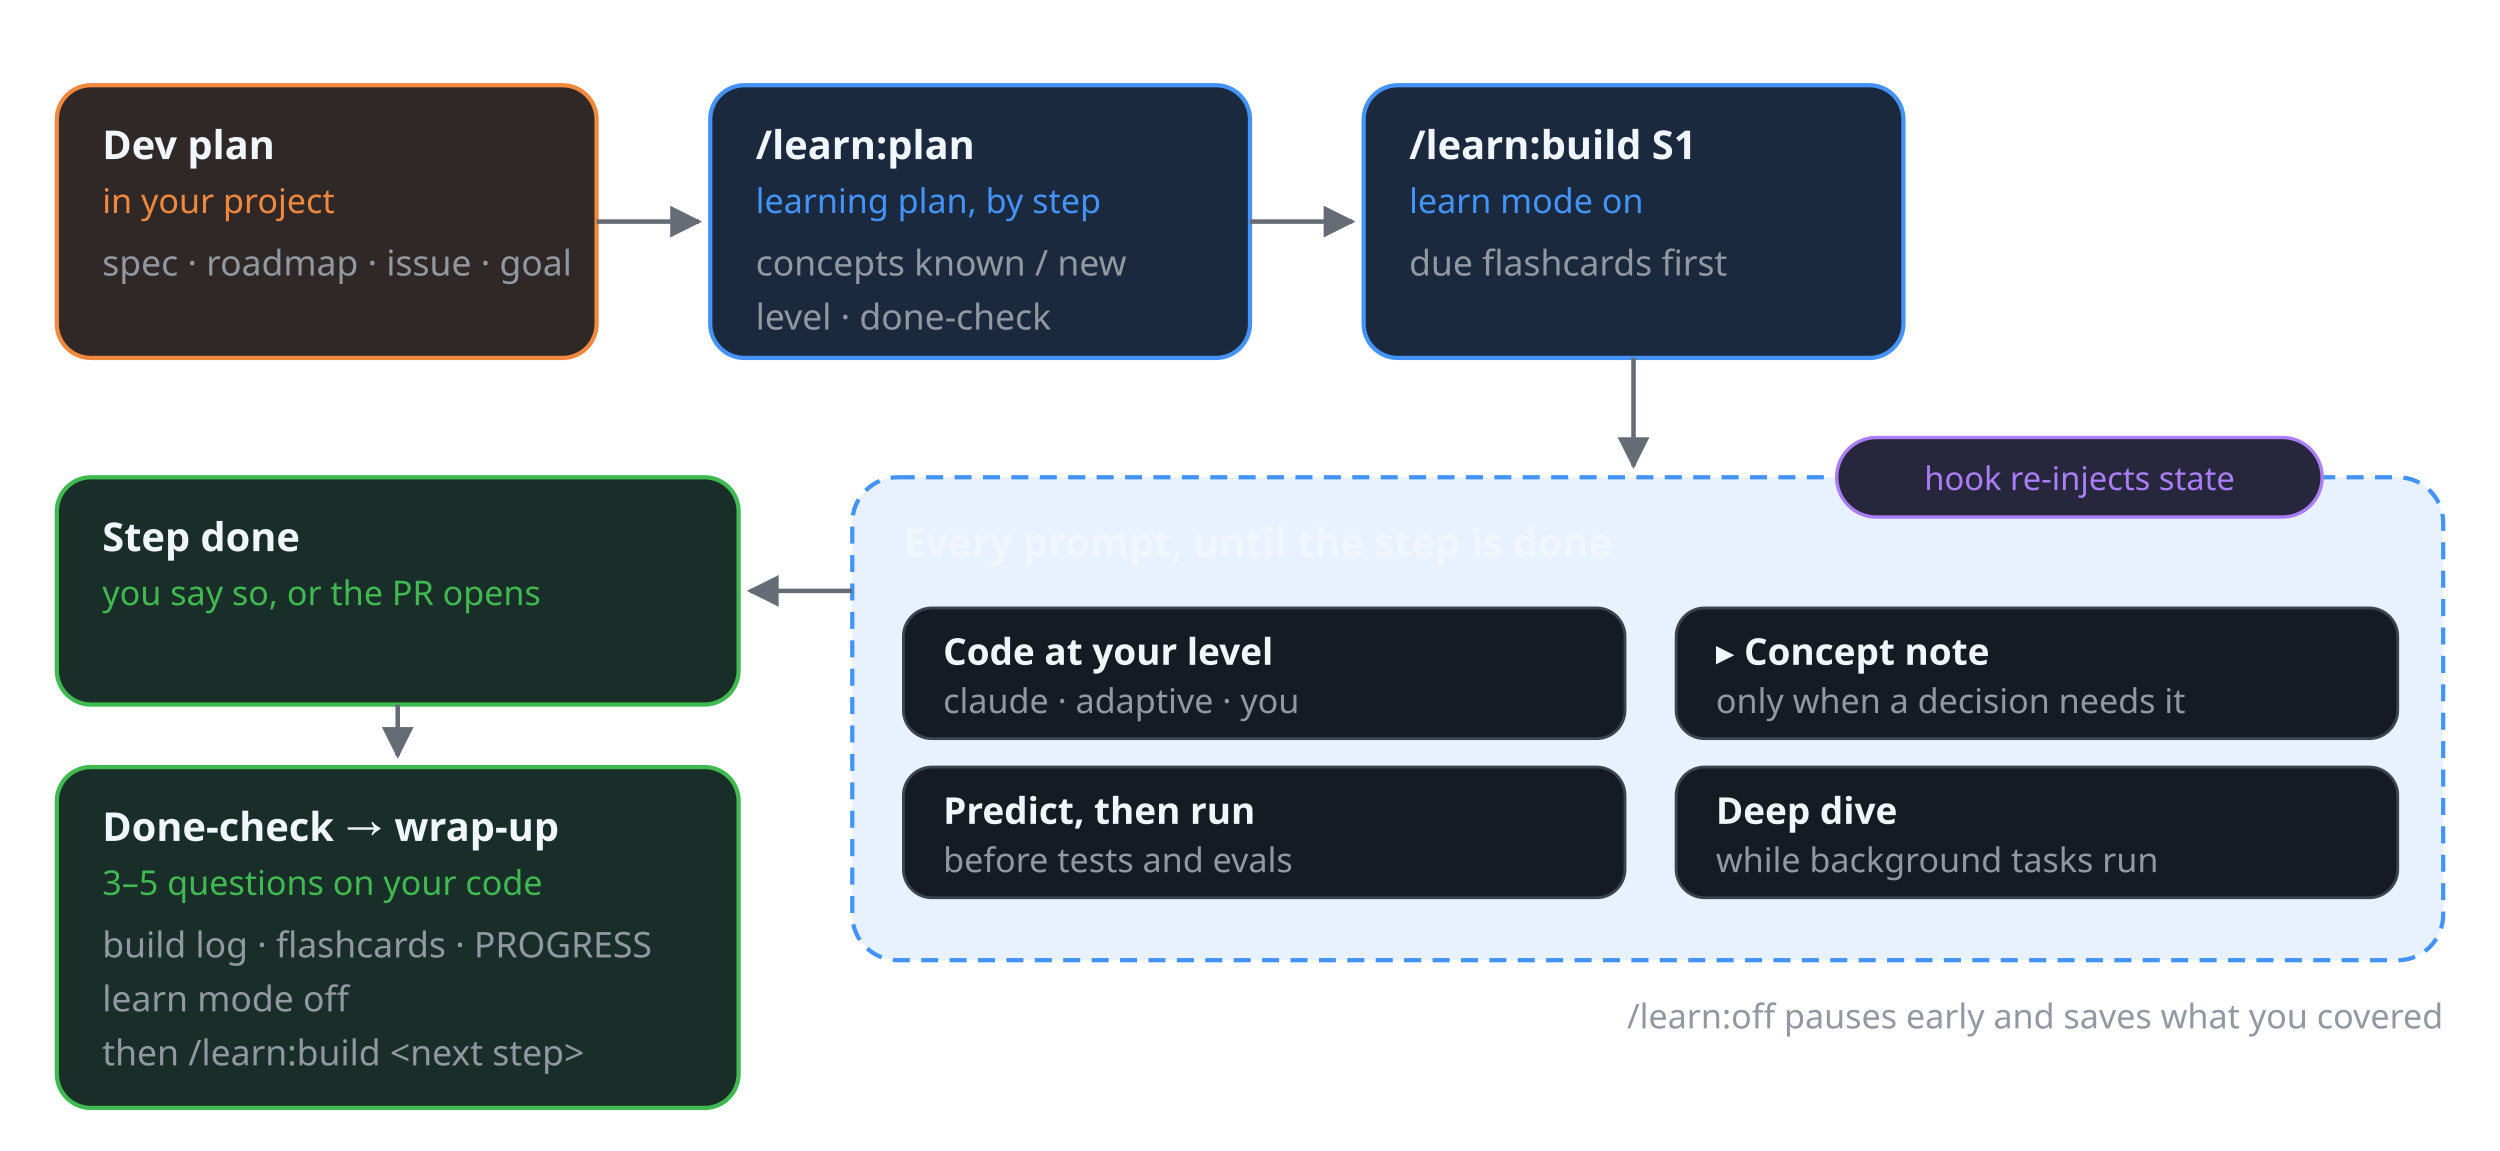
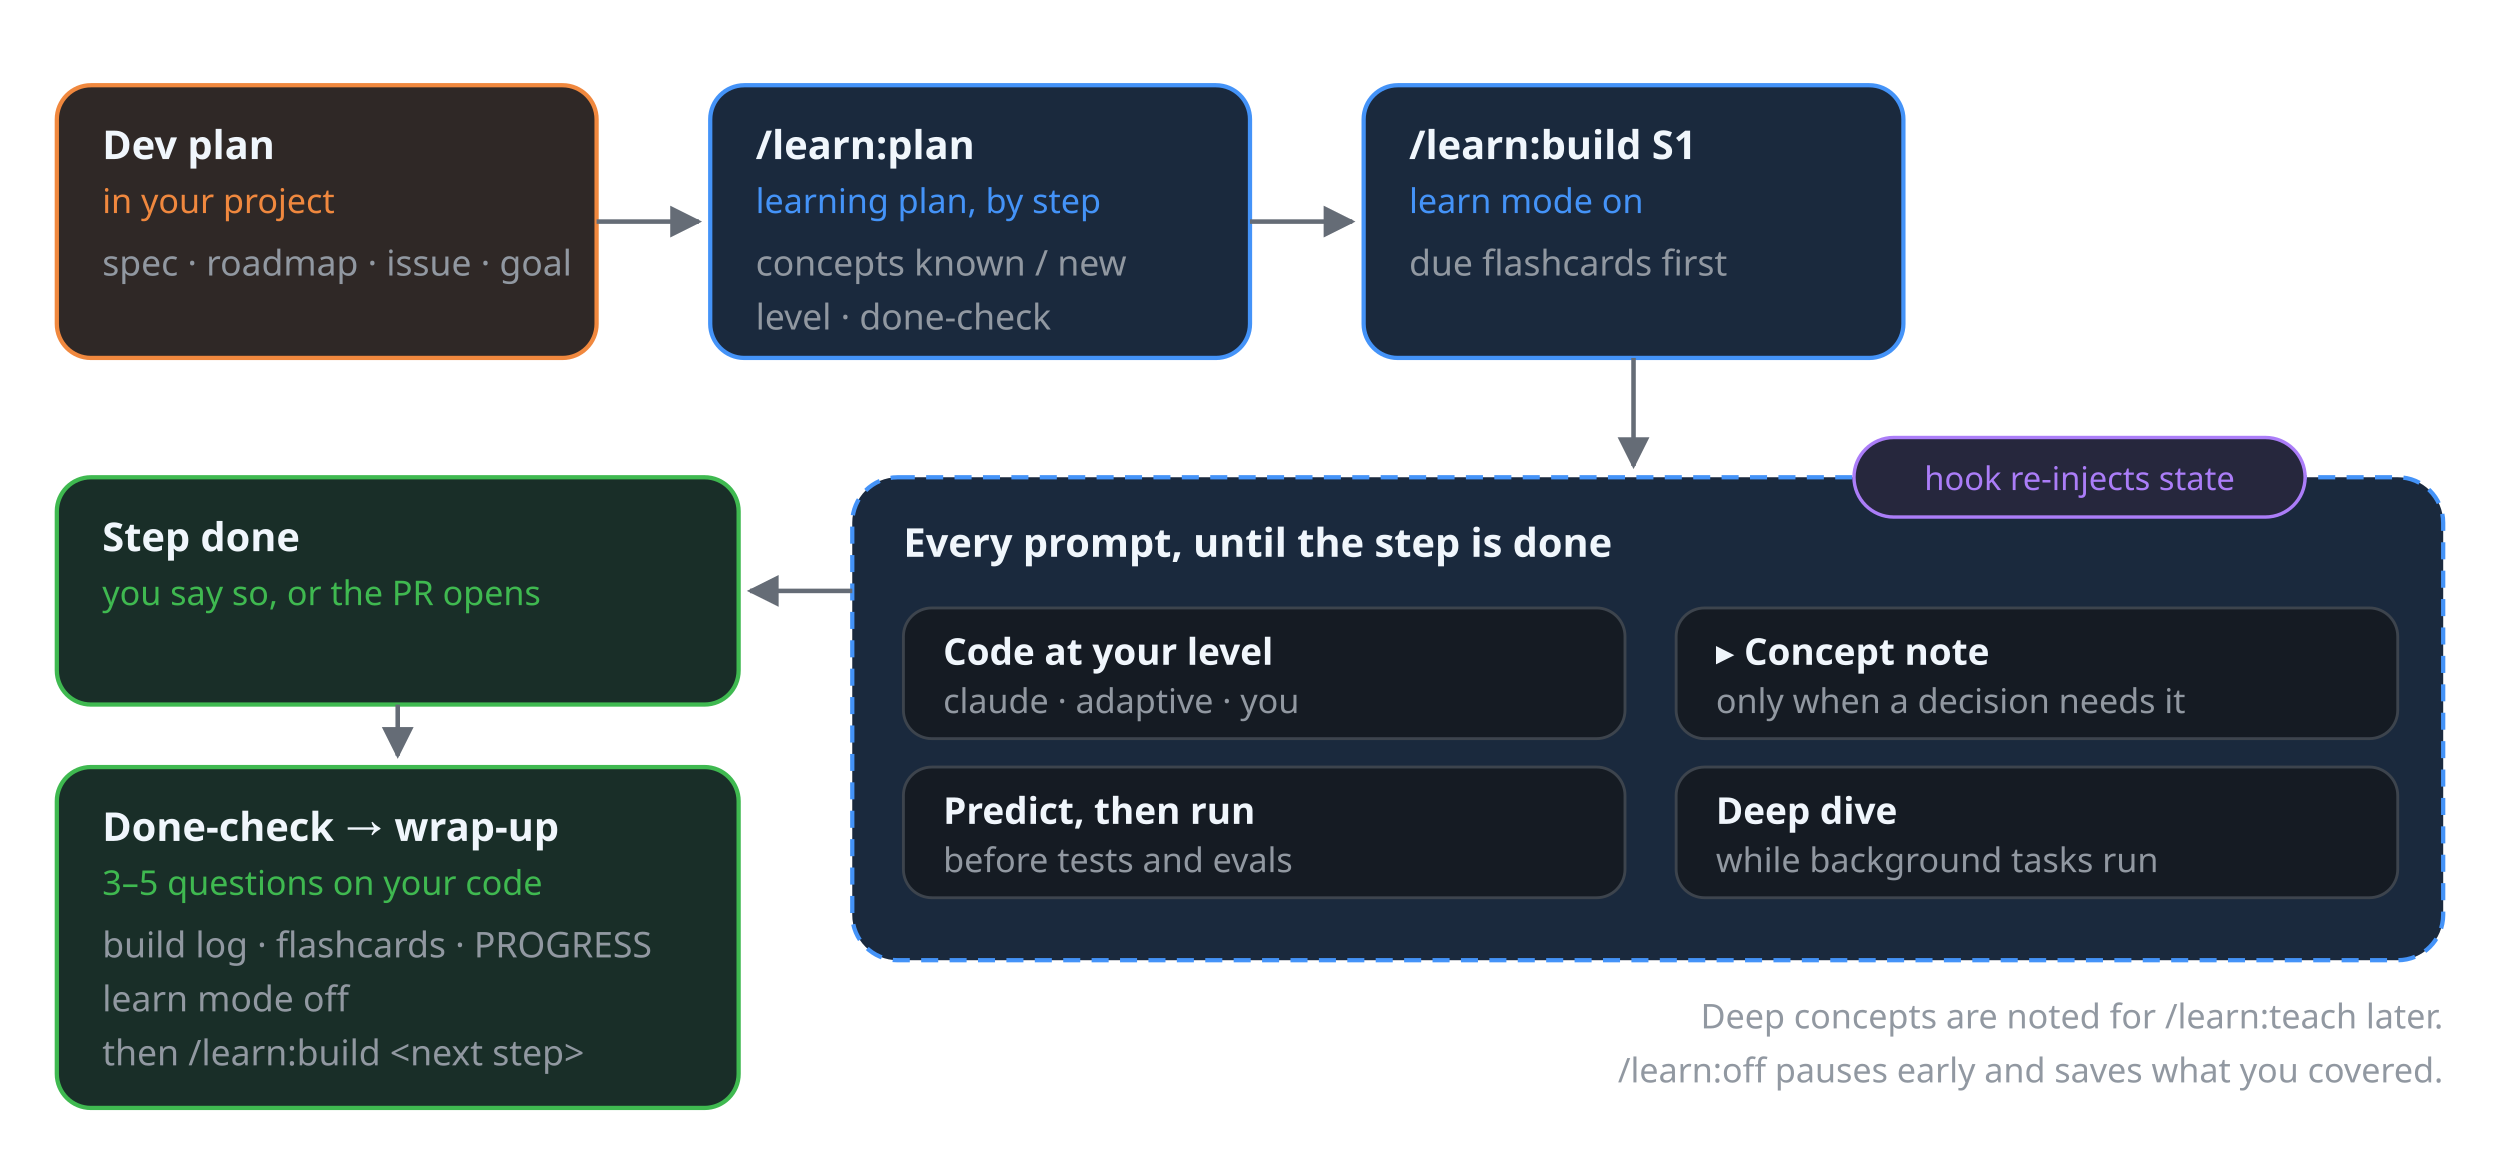
<svg xmlns="http://www.w3.org/2000/svg" width="880" height="405" viewBox="0 0 880 405" role="img" aria-labelledby="t d">
  <defs>
    <marker id="m-line" viewBox="0 0 10 10" refX="9" refY="5" markerWidth="7" markerHeight="7" orient="auto-start-reverse">
      <path d="M0,0 L10,5 L0,10 z" fill="#656c76" />
    </marker>
    <marker id="m-purple" viewBox="0 0 10 10" refX="9" refY="5" markerWidth="7" markerHeight="7" orient="auto-start-reverse">
      <path d="M0,0 L10,5 L0,10 z" fill="#ab7df8" />
    </marker>
    <marker id="m-green" viewBox="0 0 10 10" refX="9" refY="5" markerWidth="7" markerHeight="7" orient="auto-start-reverse">
      <path d="M0,0 L10,5 L0,10 z" fill="#3fb950" />
    </marker>
    <marker id="m-blue" viewBox="0 0 10 10" refX="9" refY="5" markerWidth="7" markerHeight="7" orient="auto-start-reverse">
      <path d="M0,0 L10,5 L0,10 z" fill="#4493f8" />
    </marker>
    <marker id="m-orange" viewBox="0 0 10 10" refX="9" refY="5" markerWidth="7" markerHeight="7" orient="auto-start-reverse">
      <path d="M0,0 L10,5 L0,10 z" fill="#f0883e" />
    </marker>
  </defs>
  <rect x="20" y="30" width="190" height="96" rx="12" fill="#151b23" />
  <rect x="20" y="30" width="190" height="96" rx="12" fill="#f0883e1f" stroke="#f0883e" stroke-width="1.5" />
  <text x="36" y="56" font-family="-apple-system, BlinkMacSystemFont, 'Segoe UI', 'Noto Sans', Helvetica, Arial, sans-serif" font-size="14" font-weight="600" fill="#f0f6fc" text-anchor="start" xml:space="preserve">Dev plan</text>
  <text x="36" y="75" font-family="-apple-system, BlinkMacSystemFont, 'Segoe UI', 'Noto Sans', Helvetica, Arial, sans-serif" font-size="12" font-weight="400" fill="#f0883e" text-anchor="start" xml:space="preserve">in your project</text>
  <text x="36" y="97" font-family="-apple-system, BlinkMacSystemFont, 'Segoe UI', 'Noto Sans', Helvetica, Arial, sans-serif" font-size="12.5" font-weight="400" fill="#9198a1" text-anchor="start" xml:space="preserve">spec · roadmap · issue · goal</text>
  <rect x="250" y="30" width="190" height="96" rx="12" fill="#151b23" />
  <rect x="250" y="30" width="190" height="96" rx="12" fill="#4493f81f" stroke="#4493f8" stroke-width="1.5" />
  <text x="266" y="56" font-family="-apple-system, BlinkMacSystemFont, 'Segoe UI', 'Noto Sans', Helvetica, Arial, sans-serif" font-size="14" font-weight="600" fill="#f0f6fc" text-anchor="start" xml:space="preserve">/learn:plan</text>
  <text x="266" y="75" font-family="-apple-system, BlinkMacSystemFont, 'Segoe UI', 'Noto Sans', Helvetica, Arial, sans-serif" font-size="12" font-weight="400" fill="#4493f8" text-anchor="start" xml:space="preserve">learning plan, by step</text>
  <text x="266" y="97" font-family="-apple-system, BlinkMacSystemFont, 'Segoe UI', 'Noto Sans', Helvetica, Arial, sans-serif" font-size="12.5" font-weight="400" fill="#9198a1" text-anchor="start" xml:space="preserve">concepts known / new</text>
  <text x="266" y="116" font-family="-apple-system, BlinkMacSystemFont, 'Segoe UI', 'Noto Sans', Helvetica, Arial, sans-serif" font-size="12.5" font-weight="400" fill="#9198a1" text-anchor="start" xml:space="preserve">level · done-check</text>
  <rect x="480" y="30" width="190" height="96" rx="12" fill="#151b23" />
  <rect x="480" y="30" width="190" height="96" rx="12" fill="#4493f81f" stroke="#4493f8" stroke-width="1.5" />
  <text x="496" y="56" font-family="-apple-system, BlinkMacSystemFont, 'Segoe UI', 'Noto Sans', Helvetica, Arial, sans-serif" font-size="14" font-weight="600" fill="#f0f6fc" text-anchor="start" xml:space="preserve">/learn:build S1</text>
  <text x="496" y="75" font-family="-apple-system, BlinkMacSystemFont, 'Segoe UI', 'Noto Sans', Helvetica, Arial, sans-serif" font-size="12" font-weight="400" fill="#4493f8" text-anchor="start" xml:space="preserve">learn mode on</text>
  <text x="496" y="97" font-family="-apple-system, BlinkMacSystemFont, 'Segoe UI', 'Noto Sans', Helvetica, Arial, sans-serif" font-size="12.5" font-weight="400" fill="#9198a1" text-anchor="start" xml:space="preserve">due flashcards first</text>
  <path d="M210,78 L246,78" fill="none" stroke="#656c76" stroke-width="1.6" marker-end="url(#m-line)" />
  <path d="M440,78 L476,78" fill="none" stroke="#656c76" stroke-width="1.6" marker-end="url(#m-line)" />
+   <rect x="300" y="168" width="560" height="170" rx="16" fill="#151b23" />
  <rect x="300" y="168" width="560" height="170" rx="16" fill="#4493f81f" stroke="#4493f8" stroke-width="1.5" stroke-dasharray="6 4" />
  <text x="318" y="196" font-family="-apple-system, BlinkMacSystemFont, 'Segoe UI', 'Noto Sans', Helvetica, Arial, sans-serif" font-size="14" font-weight="600" fill="#f0f6fc" text-anchor="start" xml:space="preserve">Every prompt, until the step is done</text>
-   <rect x="318" y="214" width="254" height="46" rx="10" fill="#151b23" stroke="#3d444d" />
+   <rect x="318" y="214" width="254" height="46" rx="10" fill="#151b23" />
+   <rect x="318" y="214" width="254" height="46" rx="10" fill="#151b23" stroke="#3d444d" stroke-width="1" />
  <text x="332" y="234" font-family="-apple-system, BlinkMacSystemFont, 'Segoe UI', 'Noto Sans', Helvetica, Arial, sans-serif" font-size="13" font-weight="600" fill="#f0f6fc" text-anchor="start" xml:space="preserve">Code at your level</text>
  <text x="332" y="251" font-family="-apple-system, BlinkMacSystemFont, 'Segoe UI', 'Noto Sans', Helvetica, Arial, sans-serif" font-size="12" font-weight="400" fill="#9198a1" text-anchor="start" xml:space="preserve">claude · adaptive · you</text>
-   <rect x="590" y="214" width="254" height="46" rx="10" fill="#151b23" stroke="#3d444d" />
+   <rect x="590" y="214" width="254" height="46" rx="10" fill="#151b23" />
+   <rect x="590" y="214" width="254" height="46" rx="10" fill="#151b23" stroke="#3d444d" stroke-width="1" />
  <text x="604" y="234" font-family="-apple-system, BlinkMacSystemFont, 'Segoe UI', 'Noto Sans', Helvetica, Arial, sans-serif" font-size="13" font-weight="600" fill="#f0f6fc" text-anchor="start" xml:space="preserve">▸ Concept note</text>
  <text x="604" y="251" font-family="-apple-system, BlinkMacSystemFont, 'Segoe UI', 'Noto Sans', Helvetica, Arial, sans-serif" font-size="12" font-weight="400" fill="#9198a1" text-anchor="start" xml:space="preserve">only when a decision needs it</text>
-   <rect x="318" y="270" width="254" height="46" rx="10" fill="#151b23" stroke="#3d444d" />
+   <rect x="318" y="270" width="254" height="46" rx="10" fill="#151b23" />
+   <rect x="318" y="270" width="254" height="46" rx="10" fill="#151b23" stroke="#3d444d" stroke-width="1" />
  <text x="332" y="290" font-family="-apple-system, BlinkMacSystemFont, 'Segoe UI', 'Noto Sans', Helvetica, Arial, sans-serif" font-size="13" font-weight="600" fill="#f0f6fc" text-anchor="start" xml:space="preserve">Predict, then run</text>
  <text x="332" y="307" font-family="-apple-system, BlinkMacSystemFont, 'Segoe UI', 'Noto Sans', Helvetica, Arial, sans-serif" font-size="12" font-weight="400" fill="#9198a1" text-anchor="start" xml:space="preserve">before tests and evals</text>
-   <rect x="590" y="270" width="254" height="46" rx="10" fill="#151b23" stroke="#3d444d" />
+   <rect x="590" y="270" width="254" height="46" rx="10" fill="#151b23" />
+   <rect x="590" y="270" width="254" height="46" rx="10" fill="#151b23" stroke="#3d444d" stroke-width="1" />
  <text x="604" y="290" font-family="-apple-system, BlinkMacSystemFont, 'Segoe UI', 'Noto Sans', Helvetica, Arial, sans-serif" font-size="13" font-weight="600" fill="#f0f6fc" text-anchor="start" xml:space="preserve">Deep dive</text>
  <text x="604" y="307" font-family="-apple-system, BlinkMacSystemFont, 'Segoe UI', 'Noto Sans', Helvetica, Arial, sans-serif" font-size="12" font-weight="400" fill="#9198a1" text-anchor="start" xml:space="preserve">while background tasks run</text>
-   <rect x="646.5" y="154" width="170.9" height="28" rx="14" fill="#151b23" />
-   <rect x="646.5" y="154" width="170.9" height="28" rx="14" fill="#ab7df81f" stroke="#ab7df8" stroke-width="1.2" />
+   <rect x="652.6" y="154" width="158.8" height="28" rx="14" fill="#151b23" />
+   <rect x="652.6" y="154" width="158.8" height="28" rx="14" fill="#ab7df81f" stroke="#ab7df8" stroke-width="1.2" />
  <text x="732" y="172.5" font-family="-apple-system, BlinkMacSystemFont, 'Segoe UI', 'Noto Sans', Helvetica, Arial, sans-serif" font-size="11.5" font-weight="500" fill="#ab7df8" text-anchor="middle" xml:space="preserve">hook re-injects state</text>
  <path d="M575,126 L575,164" fill="none" stroke="#656c76" stroke-width="1.6" marker-end="url(#m-line)" />
  <rect x="20" y="168" width="240" height="80" rx="12" fill="#151b23" />
  <rect x="20" y="168" width="240" height="80" rx="12" fill="#3fb9501f" stroke="#3fb950" stroke-width="1.5" />
  <text x="36" y="194" font-family="-apple-system, BlinkMacSystemFont, 'Segoe UI', 'Noto Sans', Helvetica, Arial, sans-serif" font-size="14" font-weight="600" fill="#f0f6fc" text-anchor="start" xml:space="preserve">Step done</text>
  <text x="36" y="213" font-family="-apple-system, BlinkMacSystemFont, 'Segoe UI', 'Noto Sans', Helvetica, Arial, sans-serif" font-size="12" font-weight="400" fill="#3fb950" text-anchor="start" xml:space="preserve">you say so, or the PR opens</text>
  <path d="M300,208 L264,208" fill="none" stroke="#656c76" stroke-width="1.6" marker-end="url(#m-line)" />
  <rect x="20" y="270" width="240" height="120" rx="12" fill="#151b23" />
  <rect x="20" y="270" width="240" height="120" rx="12" fill="#3fb9501f" stroke="#3fb950" stroke-width="1.5" />
  <text x="36" y="296" font-family="-apple-system, BlinkMacSystemFont, 'Segoe UI', 'Noto Sans', Helvetica, Arial, sans-serif" font-size="14" font-weight="600" fill="#f0f6fc" text-anchor="start" xml:space="preserve">Done-check → wrap-up</text>
  <text x="36" y="315" font-family="-apple-system, BlinkMacSystemFont, 'Segoe UI', 'Noto Sans', Helvetica, Arial, sans-serif" font-size="12" font-weight="400" fill="#3fb950" text-anchor="start" xml:space="preserve">3–5 questions on your code</text>
  <text x="36" y="337" font-family="-apple-system, BlinkMacSystemFont, 'Segoe UI', 'Noto Sans', Helvetica, Arial, sans-serif" font-size="12.5" font-weight="400" fill="#9198a1" text-anchor="start" xml:space="preserve">build log · flashcards · PROGRESS</text>
  <text x="36" y="356" font-family="-apple-system, BlinkMacSystemFont, 'Segoe UI', 'Noto Sans', Helvetica, Arial, sans-serif" font-size="12.5" font-weight="400" fill="#9198a1" text-anchor="start" xml:space="preserve">learn mode off</text>
  <text x="36" y="375" font-family="-apple-system, BlinkMacSystemFont, 'Segoe UI', 'Noto Sans', Helvetica, Arial, sans-serif" font-size="12.5" font-weight="400" fill="#9198a1" text-anchor="start" xml:space="preserve">then /learn:build &lt;next step&gt;</text>
  <path d="M140,248 L140,266" fill="none" stroke="#656c76" stroke-width="1.6" marker-end="url(#m-line)" />
-   <text x="860" y="362" font-family="-apple-system, BlinkMacSystemFont, 'Segoe UI', 'Noto Sans', Helvetica, Arial, sans-serif" font-size="12" font-weight="400" fill="#9198a1" text-anchor="end" xml:space="preserve">/learn:off pauses early and saves what you covered</text>
+   <text x="860" y="362" font-family="-apple-system, BlinkMacSystemFont, 'Segoe UI', 'Noto Sans', Helvetica, Arial, sans-serif" font-size="12" font-weight="400" fill="#9198a1" text-anchor="end" xml:space="preserve">Deep concepts are noted for /learn:teach later.</text>
+   <text x="860" y="381" font-family="-apple-system, BlinkMacSystemFont, 'Segoe UI', 'Noto Sans', Helvetica, Arial, sans-serif" font-size="12" font-weight="400" fill="#9198a1" text-anchor="end" xml:space="preserve">/learn:off pauses early and saves what you covered.</text>
</svg>
